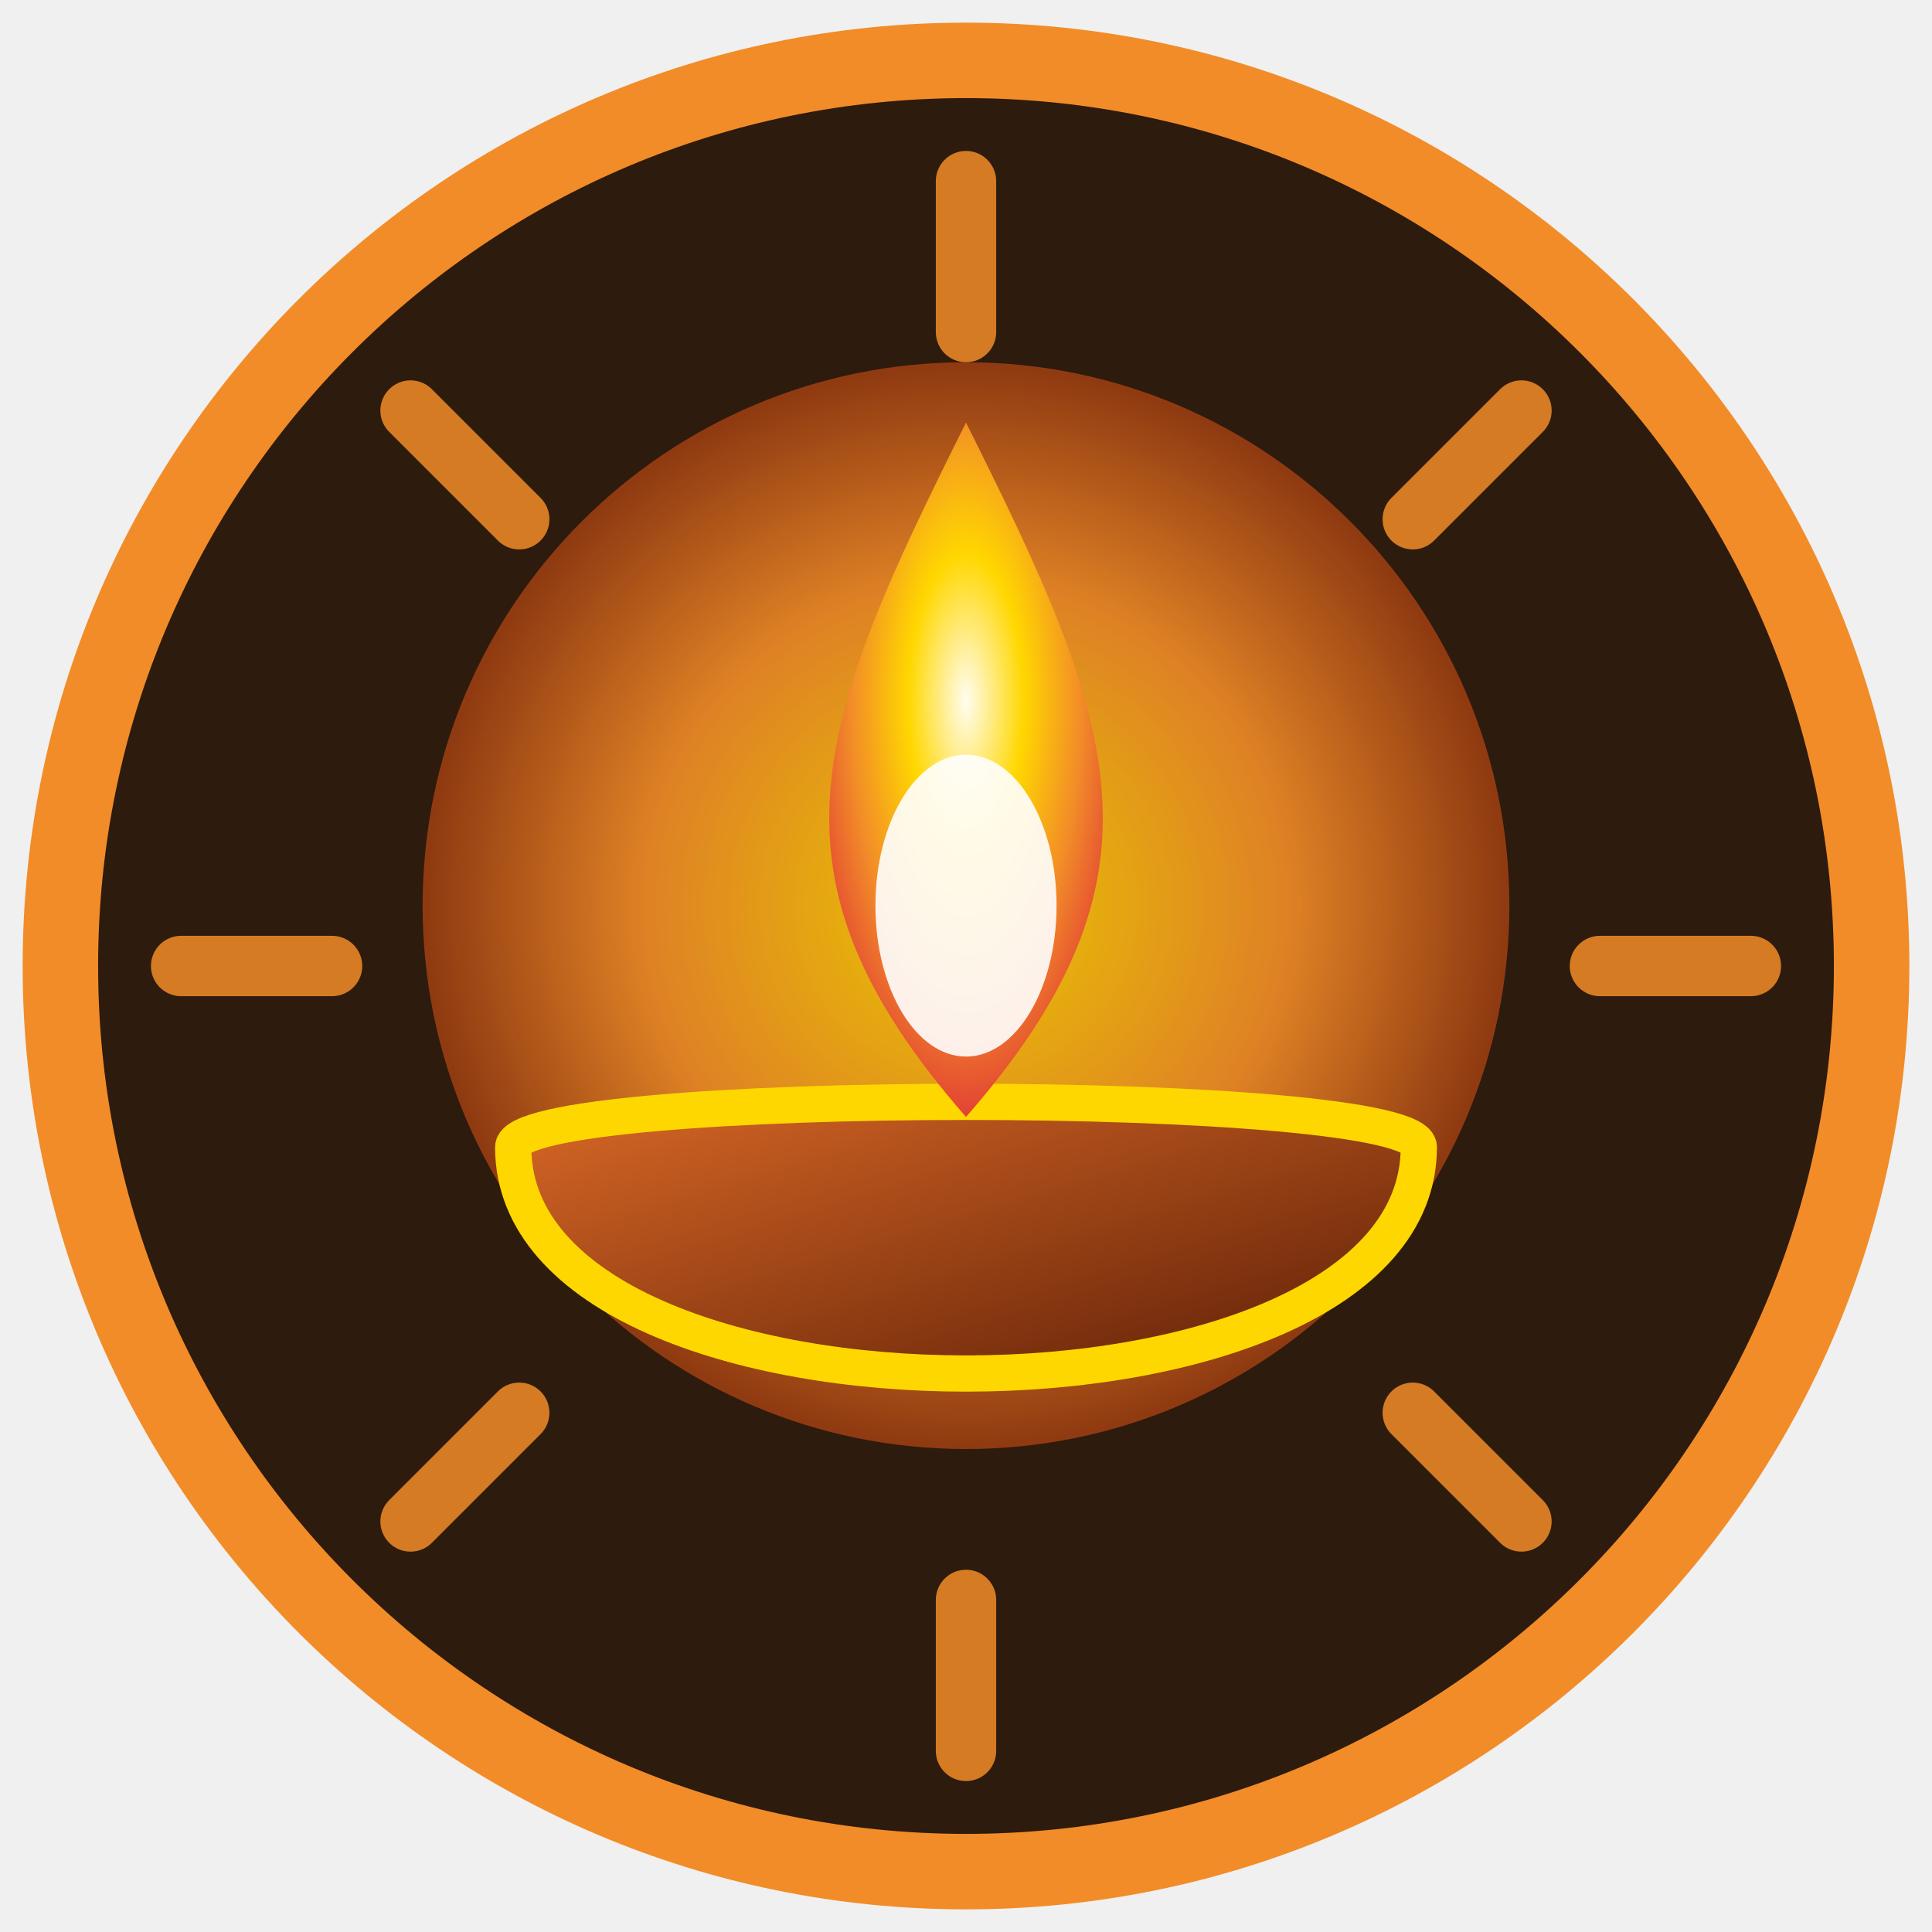
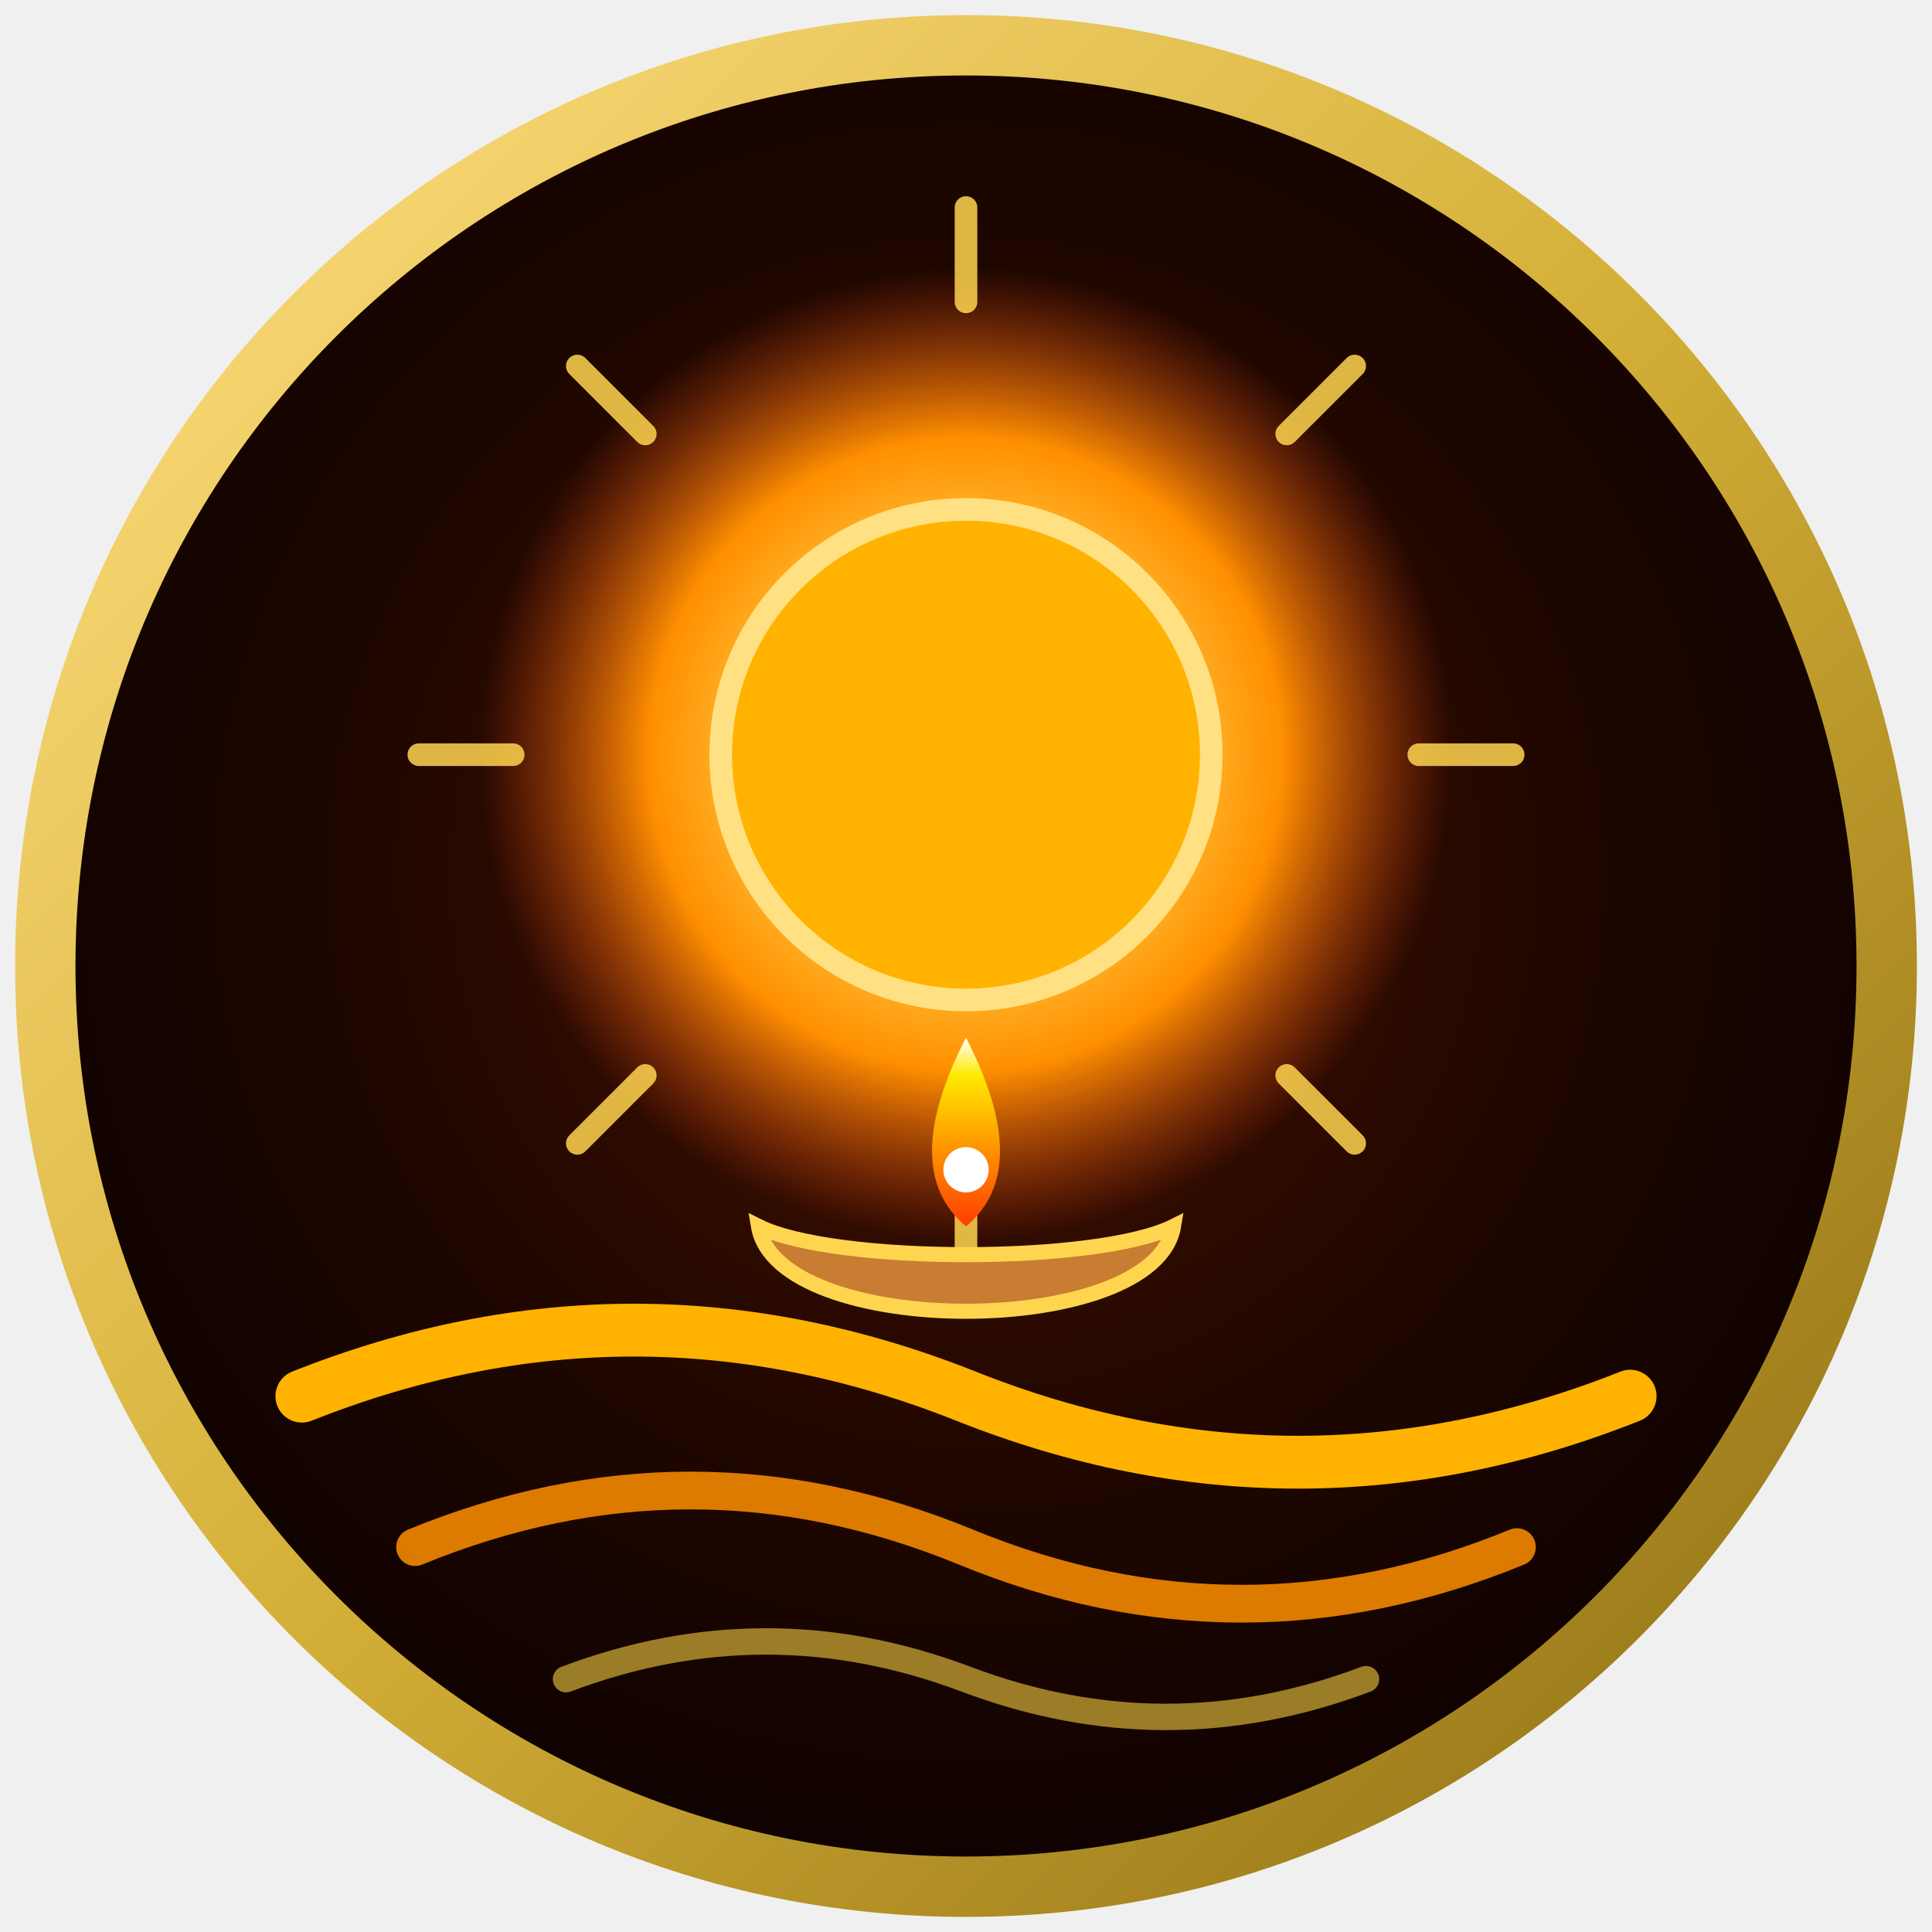
- <svg xmlns="http://www.w3.org/2000/svg" viewBox="0 0 64 64" width="64" height="64">
+ <svg xmlns="http://www.w3.org/2000/svg" viewBox="0 0 512 512" width="512" height="512">
  <defs>
-     <radialGradient id="sunGlow" cx="50%" cy="50%" r="50%">
-       <stop offset="0%" stop-color="#FFD700" />
-       <stop offset="60%" stop-color="#F28C28" />
-       <stop offset="100%" stop-color="#9B3D12" />
+     <radialGradient id="bgGrad" cx="50%" cy="45%" r="55%">
+       <stop offset="0%" stop-color="#4A1200" />
+       <stop offset="60%" stop-color="#200700" />
+       <stop offset="100%" stop-color="#0F0200" />
    </radialGradient>
-     <radialGradient id="flameGlow" cx="50%" cy="40%" r="60%">
-       <stop offset="0%" stop-color="#FFFDF0" />
-       <stop offset="35%" stop-color="#FFD700" />
-       <stop offset="70%" stop-color="#F28C28" />
-       <stop offset="100%" stop-color="#E34234" />
+     <radialGradient id="sunAura" cx="50%" cy="50%" r="50%">
+       <stop offset="0%" stop-color="#FFF9C4" />
+       <stop offset="30%" stop-color="#FFD54F" />
+       <stop offset="65%" stop-color="#FF8F00" />
+       <stop offset="100%" stop-color="#D84315" stop-opacity="0" />
    </radialGradient>
-     <linearGradient id="earthenPot" x1="0%" y1="0%" x2="100%" y2="100%">
-       <stop offset="0%" stop-color="#D96826" />
-       <stop offset="100%" stop-color="#5C1E06" />
+     <linearGradient id="goldBorder" x1="0%" y1="0%" x2="100%" y2="100%">
+       <stop offset="0%" stop-color="#FFE082" />
+       <stop offset="50%" stop-color="#D4AF37" />
+       <stop offset="100%" stop-color="#8D6E14" />
+     </linearGradient>
+     <linearGradient id="flameGrad" x1="0%" y1="100%" x2="0%" y2="0%">
+       <stop offset="0%" stop-color="#FF3D00" />
+       <stop offset="40%" stop-color="#FF9100" />
+       <stop offset="80%" stop-color="#FFEA00" />
+       <stop offset="100%" stop-color="#FFFFFF" />
    </linearGradient>
  </defs>
-   <circle cx="32" cy="32" r="30" fill="#2D1B0D" stroke="#F28C28" stroke-width="2.5" />
-   <g stroke="#F28C28" stroke-width="2" stroke-linecap="round" opacity="0.85">
-     <line x1="32" y1="6" x2="32" y2="11" />
-     <line x1="32" y1="53" x2="32" y2="58" />
-     <line x1="6" y1="32" x2="11" y2="32" />
-     <line x1="53" y1="32" x2="58" y2="32" />
-     <line x1="13.6" y1="13.6" x2="17.2" y2="17.2" />
-     <line x1="46.8" y1="46.8" x2="50.4" y2="50.4" />
-     <line x1="13.6" y1="50.4" x2="17.2" y2="46.8" />
-     <line x1="46.8" y1="17.2" x2="50.4" y2="13.6" />
+   <circle cx="256" cy="256" r="244" fill="url(#bgGrad)" stroke="url(#goldBorder)" stroke-width="16" />
+   <circle cx="256" cy="200" r="130" fill="url(#sunAura)" />
+   <g stroke="#FFD54F" stroke-width="6" stroke-linecap="round" opacity="0.85">
+     <line x1="256" y1="55" x2="256" y2="80" />
+     <line x1="256" y1="320" x2="256" y2="345" />
+     <line x1="111" y1="200" x2="136" y2="200" />
+     <line x1="376" y1="200" x2="401" y2="200" />
+     <line x1="153" y1="97" x2="171" y2="115" />
+     <line x1="341" y1="285" x2="359" y2="303" />
+     <line x1="153" y1="303" x2="171" y2="285" />
+     <line x1="341" y1="115" x2="359" y2="97" />
  </g>
-   <circle cx="32" cy="30" r="18" fill="url(#sunGlow)" opacity="0.9" />
-   <path d="M 17 38 C 17 48, 47 48, 47 38 C 47 36, 17 36, 17 38 Z" fill="url(#earthenPot)" stroke="#FFD700" stroke-width="1.2" />
-   <path d="M 32 14 C 27 24, 25 29, 32 37 C 39 29, 37 24, 32 14 Z" fill="url(#flameGlow)" />
-   <ellipse cx="32" cy="30" rx="3" ry="5" fill="#FFFFFF" opacity="0.9" />
+   <circle cx="256" cy="200" r="65" fill="#FFB300" stroke="#FFE082" stroke-width="6" />
+   <path d="M80 370 Q168 335 256 370 T432 370" fill="none" stroke="#FFB300" stroke-width="14" stroke-linecap="round" />
+   <path d="M110 410 Q183 380 256 410 T402 410" fill="none" stroke="#FF8F00" stroke-width="10" stroke-linecap="round" opacity="0.85" />
+   <path d="M150 445 Q203 425 256 445 T362 445" fill="none" stroke="#D4AF37" stroke-width="7" stroke-linecap="round" opacity="0.7" />
+   <g transform="translate(256, 310)">
+     <path d="M-55 15 C-50 45, 50 45, 55 15 C35 25, -35 25, -55 15 Z" fill="#C87D32" stroke="#FFD54F" stroke-width="4" />
+     <path d="M0 -35 Q18 0 0 15 Q-18 0 0 -35 Z" fill="url(#flameGrad)" />
+     <circle cx="0" cy="0" r="6" fill="#FFFFFF" />
+   </g>
</svg>
